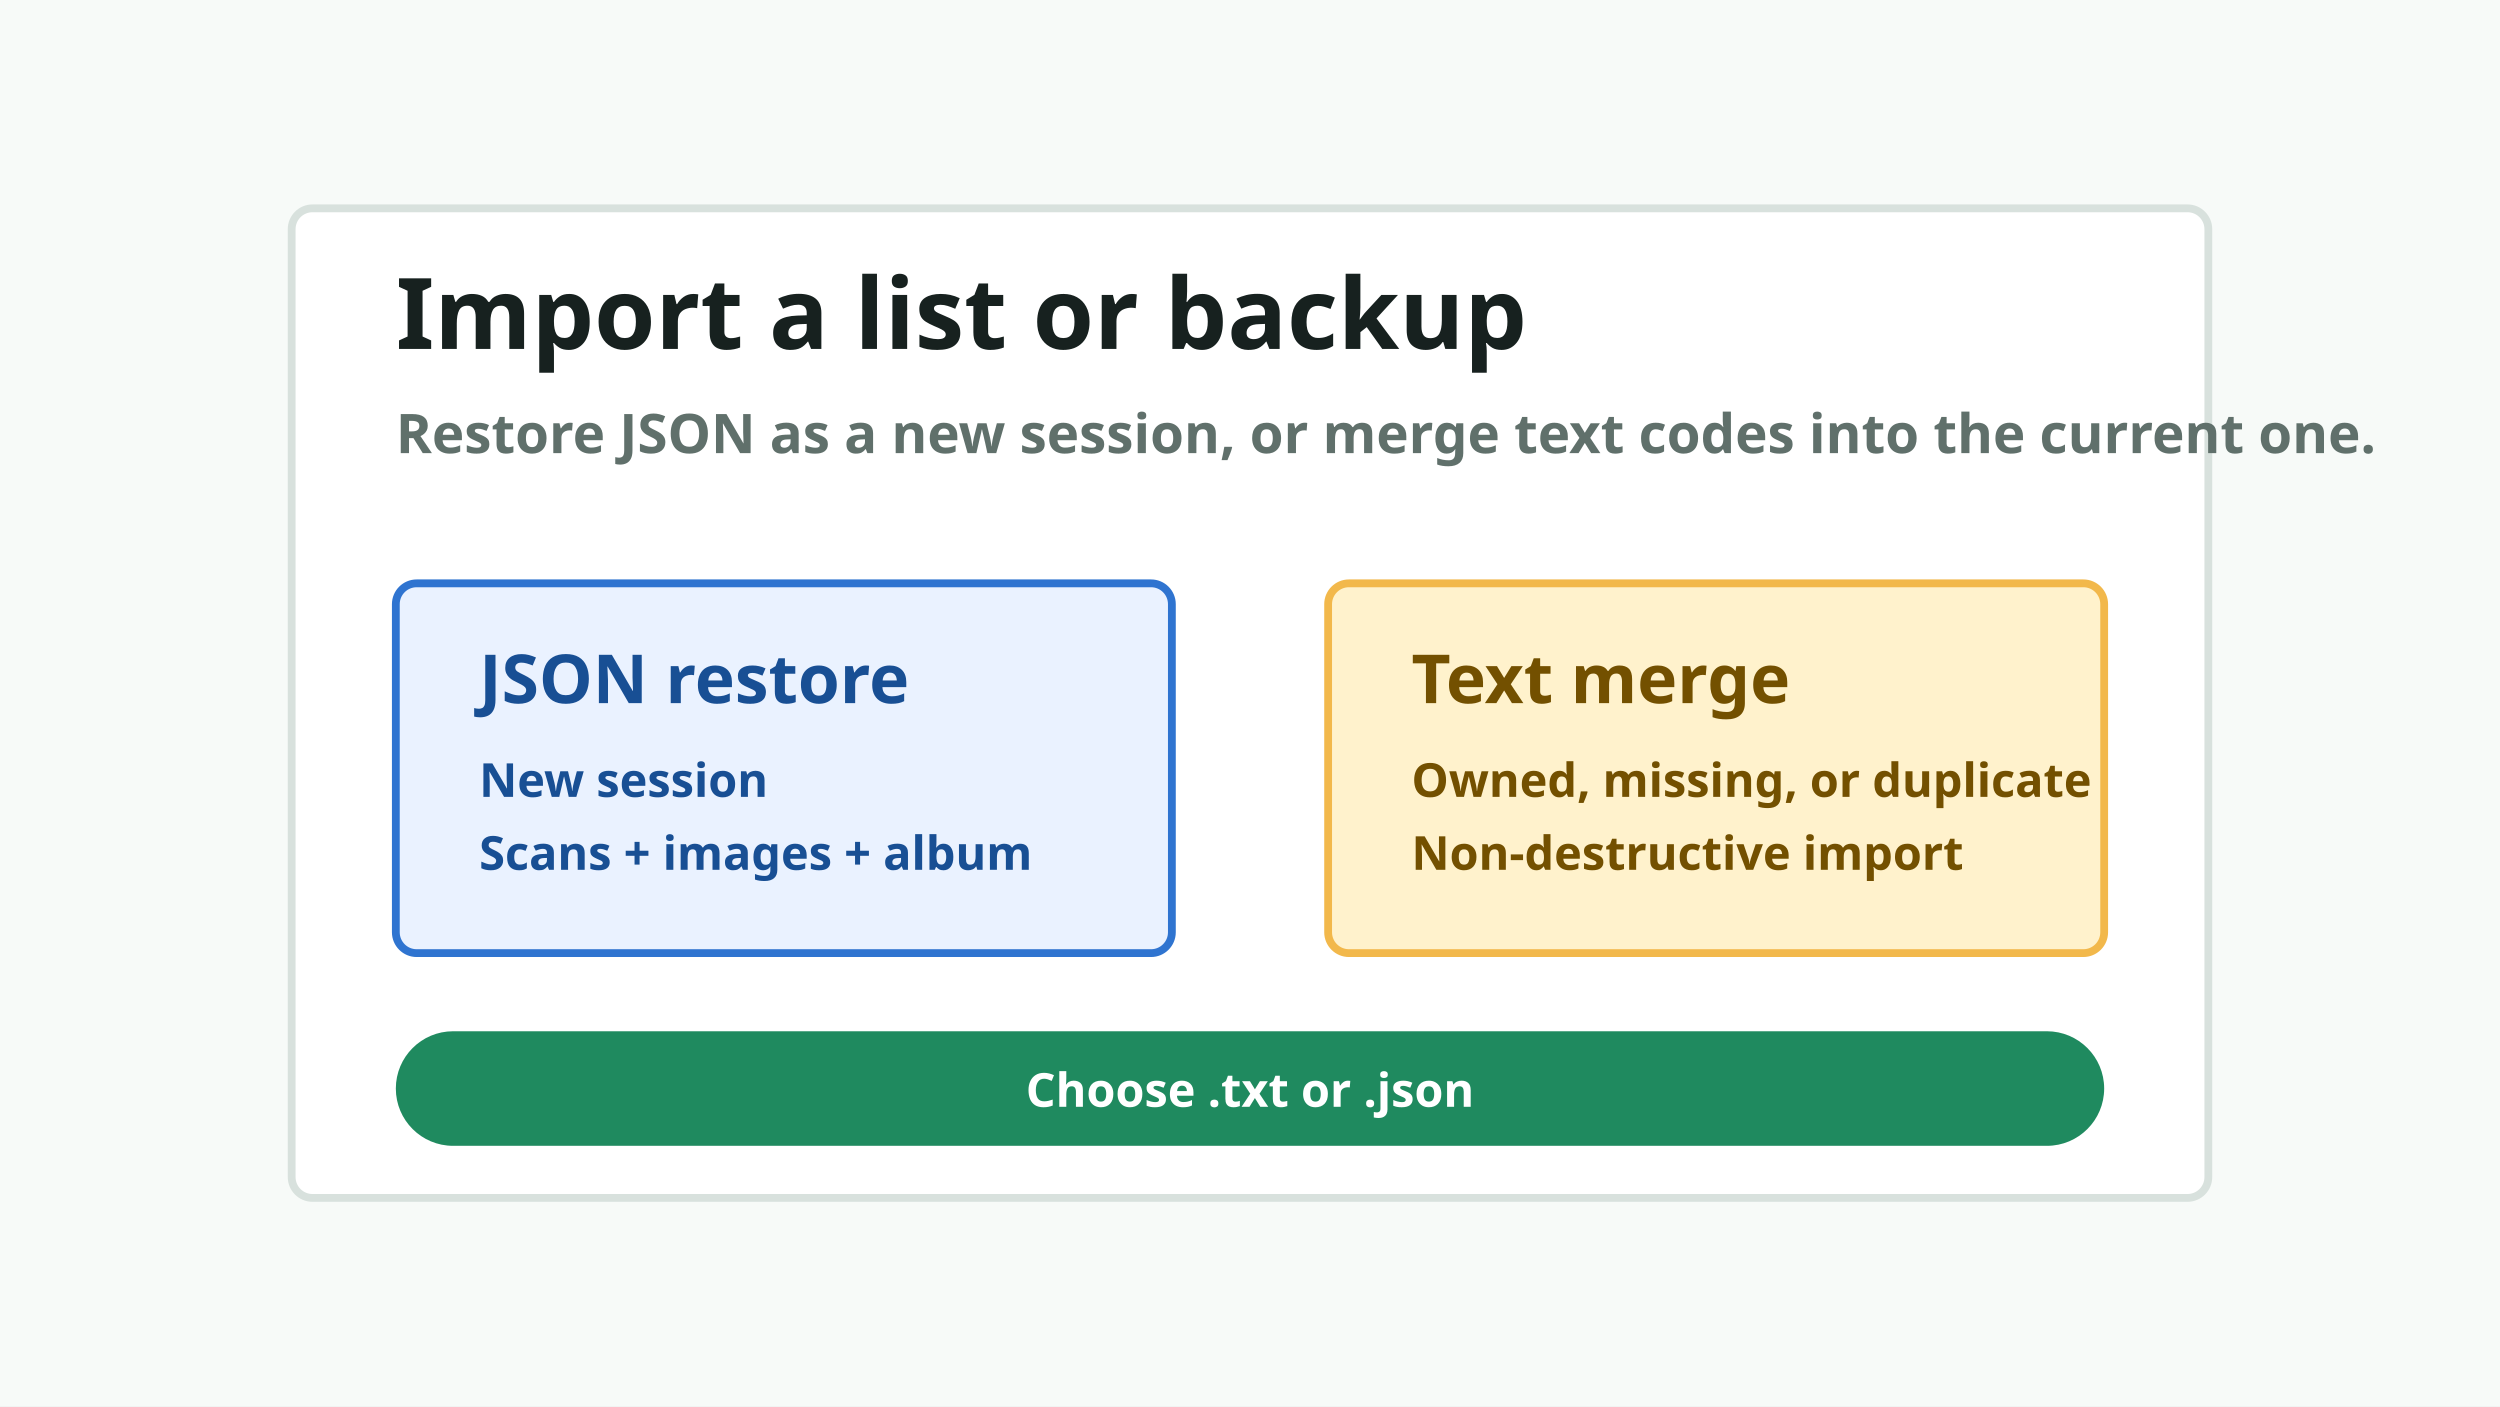
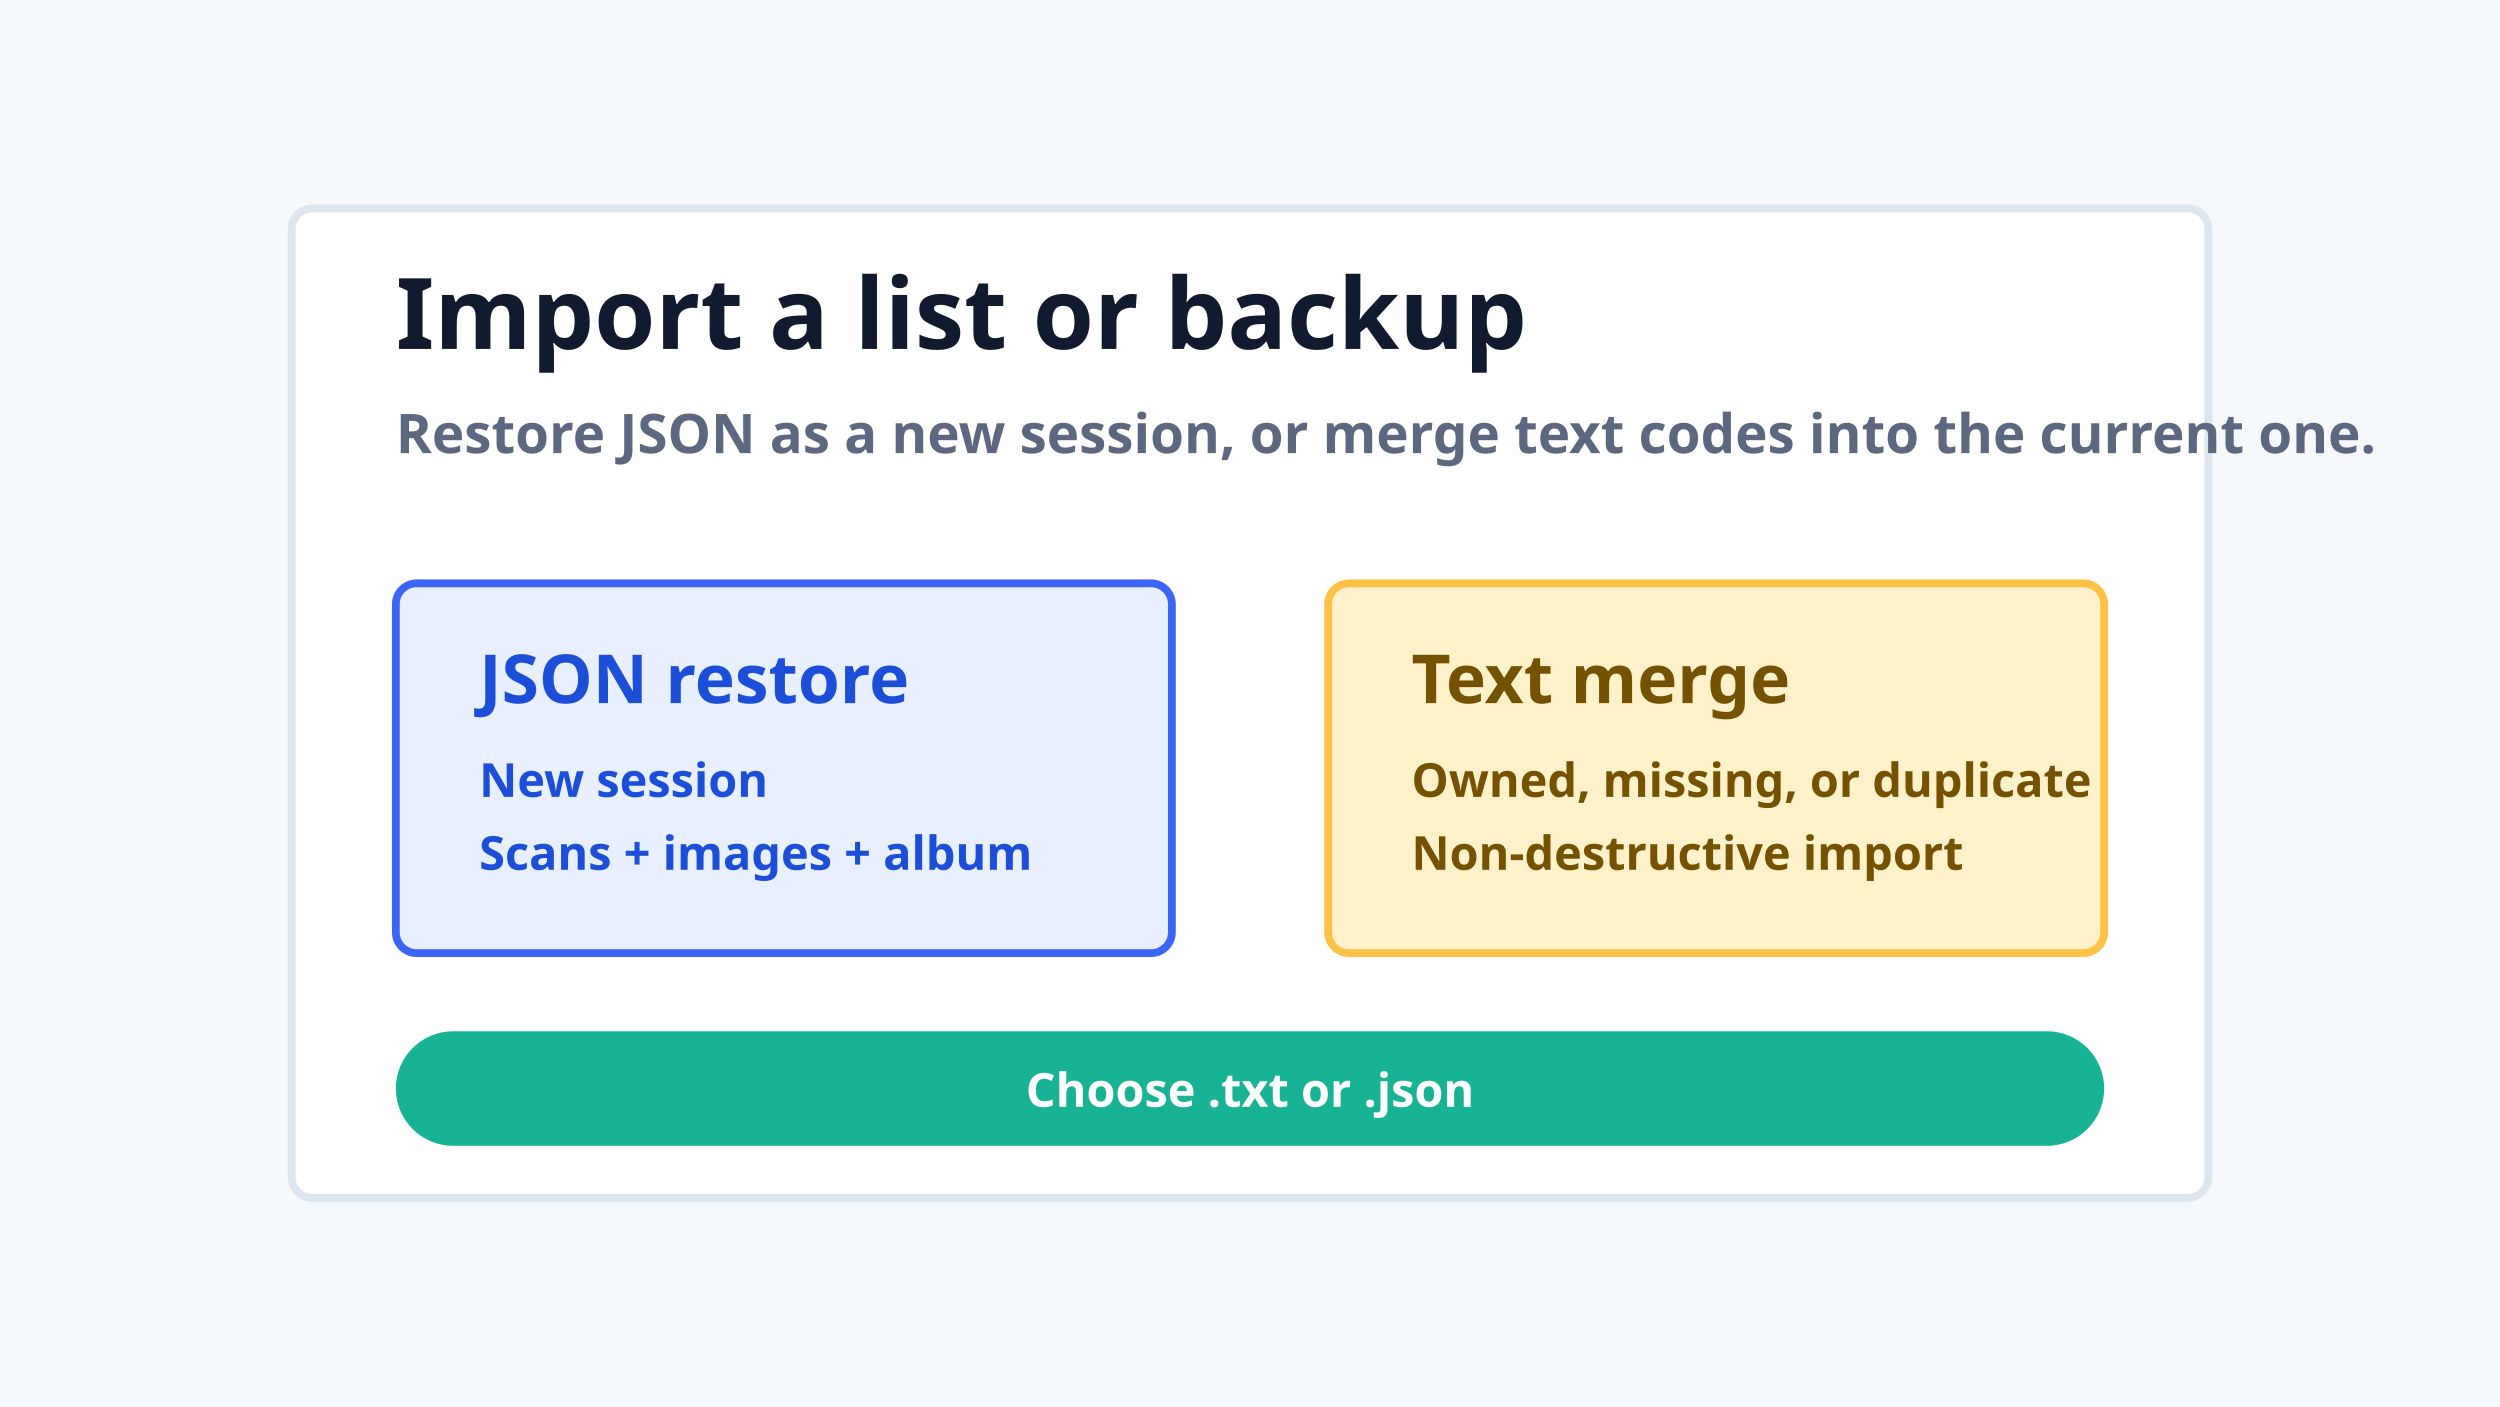
<svg xmlns="http://www.w3.org/2000/svg" width="960" height="540" viewBox="0 0 960 540" role="img" aria-labelledby="title desc">
-   <rect width="960" height="540" fill="#f7faf8" />
-   <rect x="112" y="80" width="736" height="380" rx="8" fill="#ffffff" stroke="#d8e1dd" stroke-width="3" />
-   <text x="152" y="134" fill="#17211f" font-family="ui-sans-serif, system-ui, sans-serif" font-size="38" font-weight="900">Import a list or backup</text>
-   <text x="152" y="174" fill="#60706b" font-family="ui-sans-serif, system-ui, sans-serif" font-size="21" font-weight="700">Restore JSON as a new session, or merge text codes into the current one.</text>
-   <rect x="152" y="224" width="298" height="142" rx="8" fill="#eaf2ff" stroke="#2f74d0" stroke-width="3" />
-   <text x="184" y="270" fill="#184f94" font-family="ui-sans-serif, system-ui, sans-serif" font-size="26" font-weight="900">JSON restore</text>
-   <text x="184" y="306" fill="#184f94" font-family="ui-sans-serif, system-ui, sans-serif" font-size="18" font-weight="700">New session</text>
-   <text x="184" y="334" fill="#184f94" font-family="ui-sans-serif, system-ui, sans-serif" font-size="18" font-weight="700">Scans + images + album</text>
-   <rect x="510" y="224" width="298" height="142" rx="8" fill="#fff2cc" stroke="#f2b84b" stroke-width="3" />
-   <text x="542" y="270" fill="#735000" font-family="ui-sans-serif, system-ui, sans-serif" font-size="26" font-weight="900">Text merge</text>
-   <text x="542" y="306" fill="#735000" font-family="ui-sans-serif, system-ui, sans-serif" font-size="18" font-weight="700">Owned, missing, or duplicate</text>
-   <text x="542" y="334" fill="#735000" font-family="ui-sans-serif, system-ui, sans-serif" font-size="18" font-weight="700">Non-destructive import</text>
-   <rect x="152" y="396" width="656" height="44" rx="22" fill="#1f8a5f" />
+   <rect width="960" height="540" fill="#f5f9fc" />
+   <rect x="112" y="80" width="736" height="380" rx="8" fill="#ffffff" stroke="#dce6ef" stroke-width="3" />
+   <text x="152" y="134" fill="#121a2f" font-family="ui-sans-serif, system-ui, sans-serif" font-size="38" font-weight="900">Import a list or backup</text>
+   <text x="152" y="174" fill="#5c6780" font-family="ui-sans-serif, system-ui, sans-serif" font-size="21" font-weight="700">Restore JSON as a new session, or merge text codes into the current one.</text>
+   <rect x="152" y="224" width="298" height="142" rx="8" fill="#e8f0ff" stroke="#3b66f5" stroke-width="3" />
+   <text x="184" y="270" fill="#1d4ed8" font-family="ui-sans-serif, system-ui, sans-serif" font-size="26" font-weight="900">JSON restore</text>
+   <text x="184" y="306" fill="#1d4ed8" font-family="ui-sans-serif, system-ui, sans-serif" font-size="18" font-weight="700">New session</text>
+   <text x="184" y="334" fill="#1d4ed8" font-family="ui-sans-serif, system-ui, sans-serif" font-size="18" font-weight="700">Scans + images + album</text>
+   <rect x="510" y="224" width="298" height="142" rx="8" fill="#fff1ca" stroke="#ffc247" stroke-width="3" />
+   <text x="542" y="270" fill="#755200" font-family="ui-sans-serif, system-ui, sans-serif" font-size="26" font-weight="900">Text merge</text>
+   <text x="542" y="306" fill="#755200" font-family="ui-sans-serif, system-ui, sans-serif" font-size="18" font-weight="700">Owned, missing, or duplicate</text>
+   <text x="542" y="334" fill="#755200" font-family="ui-sans-serif, system-ui, sans-serif" font-size="18" font-weight="700">Non-destructive import</text>
+   <rect x="152" y="396" width="656" height="44" rx="22" fill="#18b394" />
  <text x="480" y="425" text-anchor="middle" fill="#ffffff" font-family="ui-sans-serif, system-ui, sans-serif" font-size="18" font-weight="900">Choose .txt or .json</text>
</svg>
